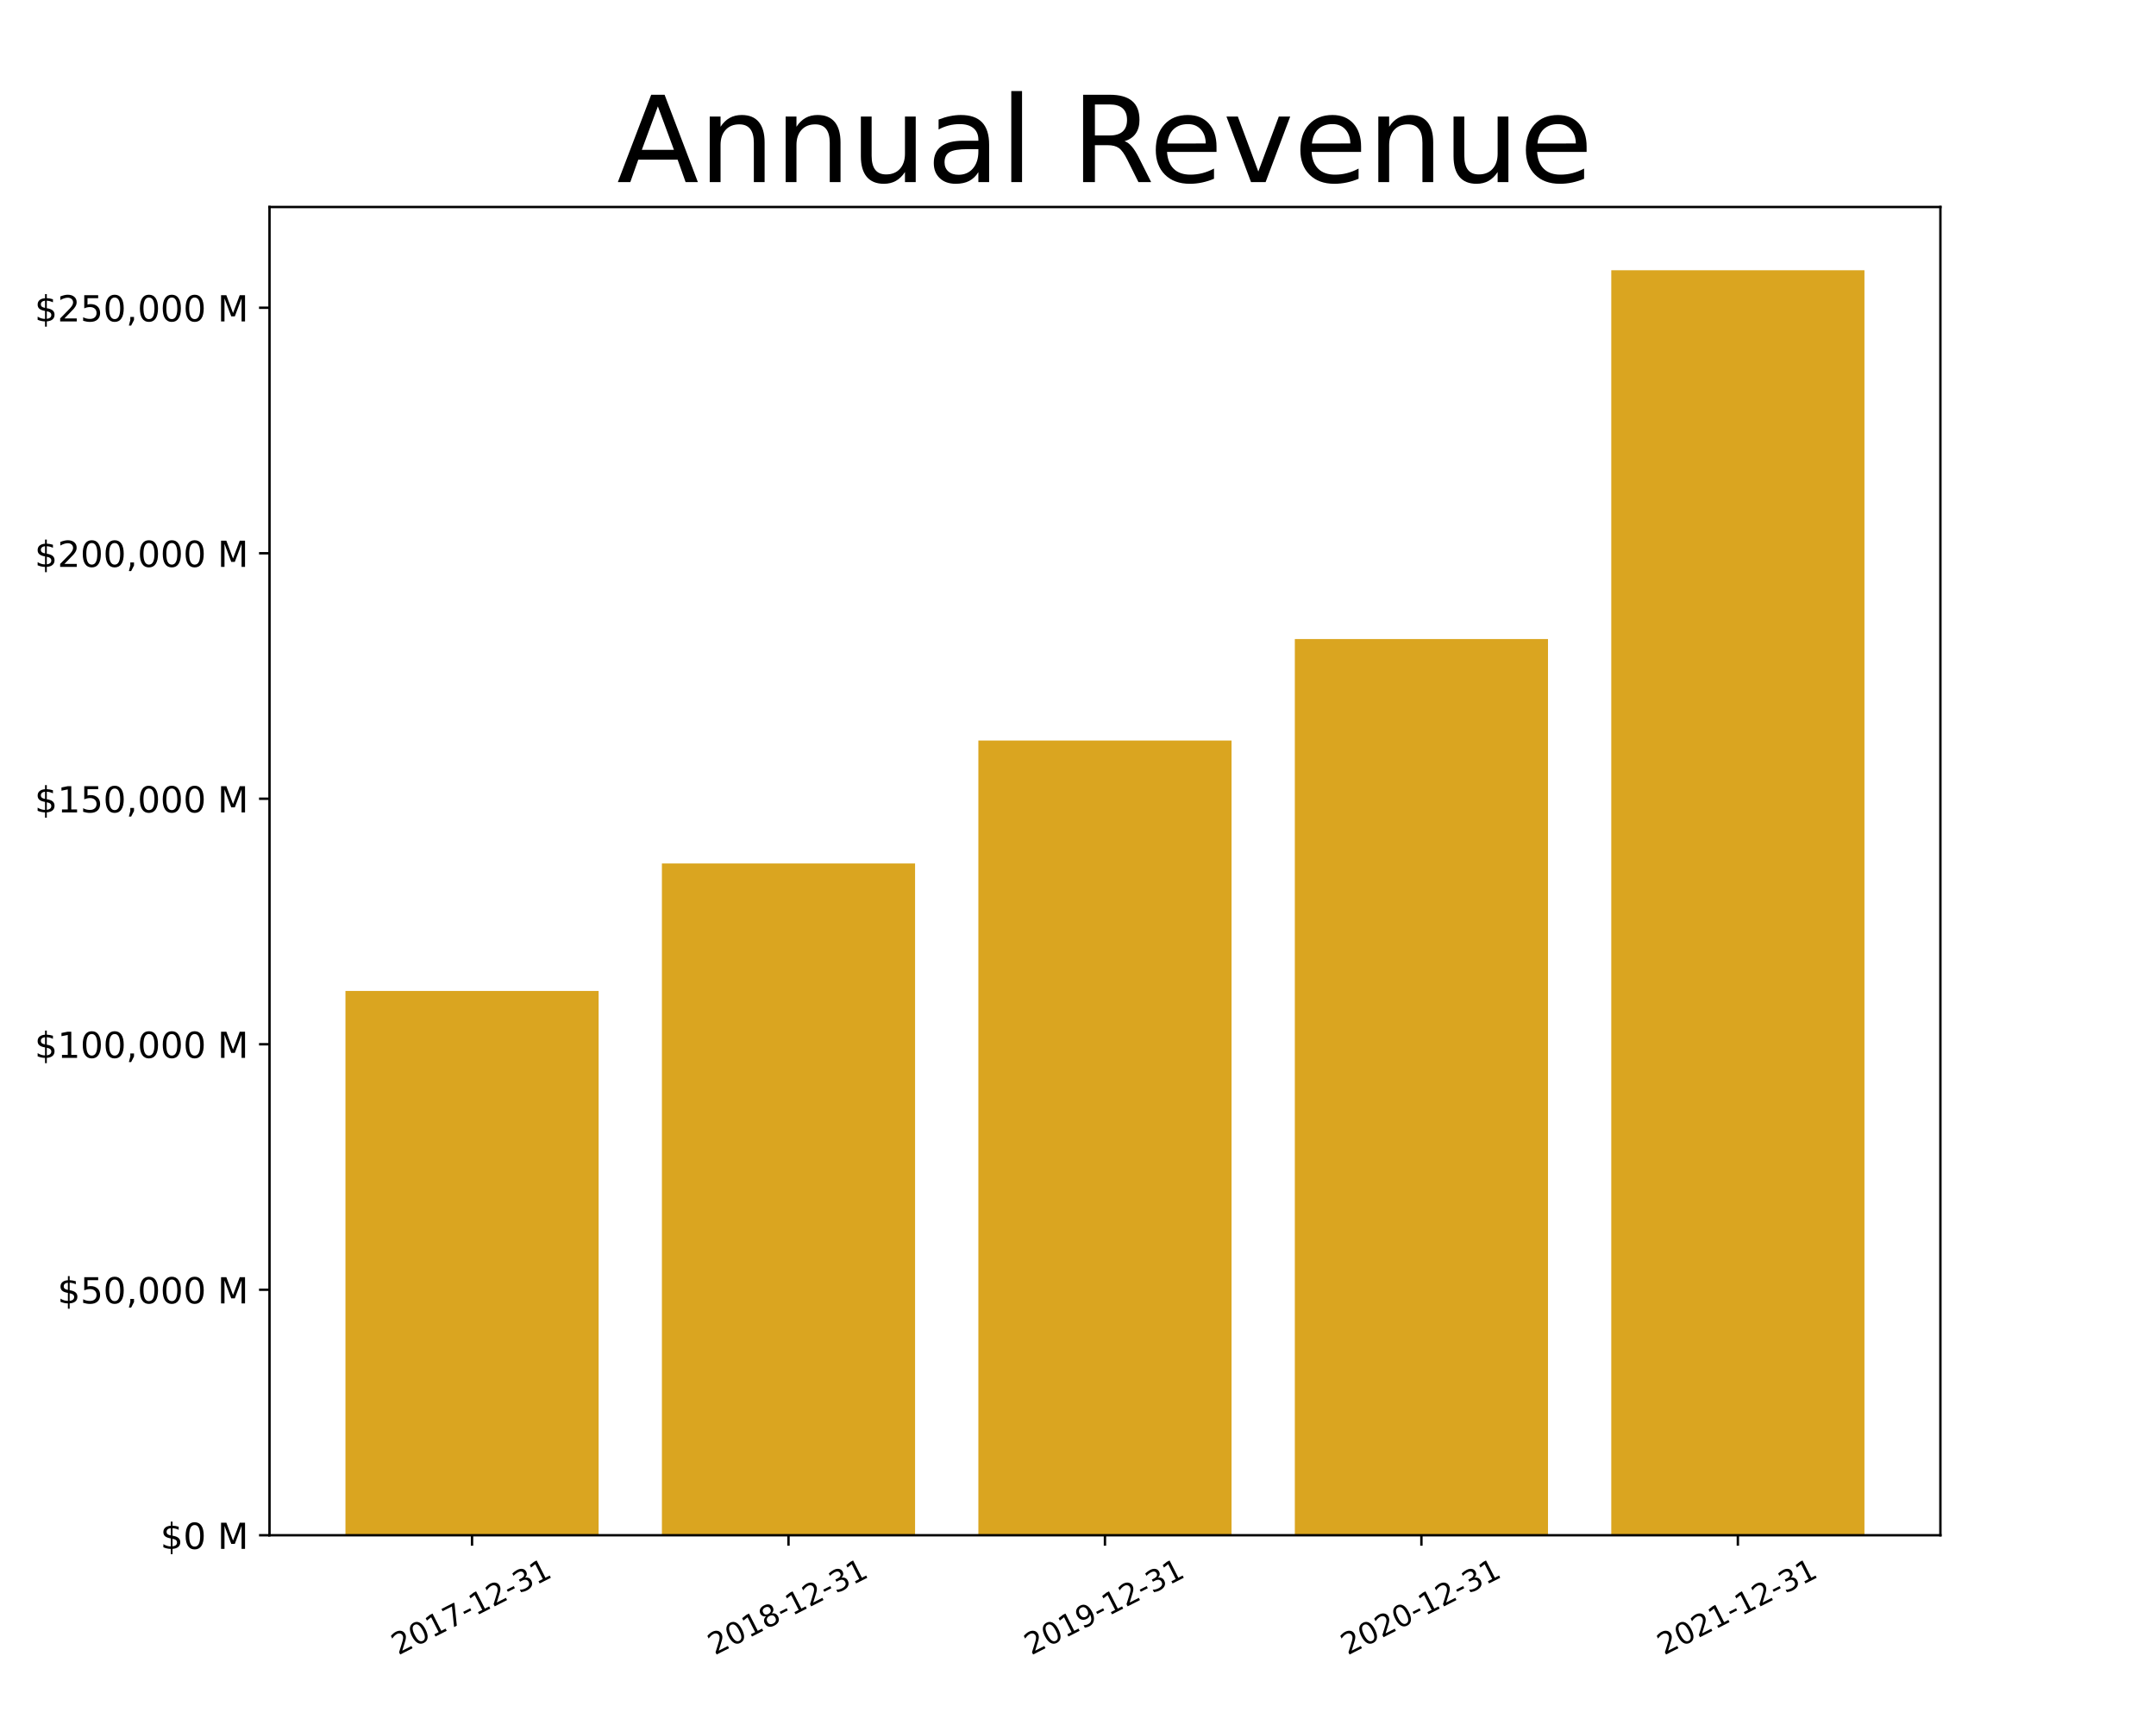
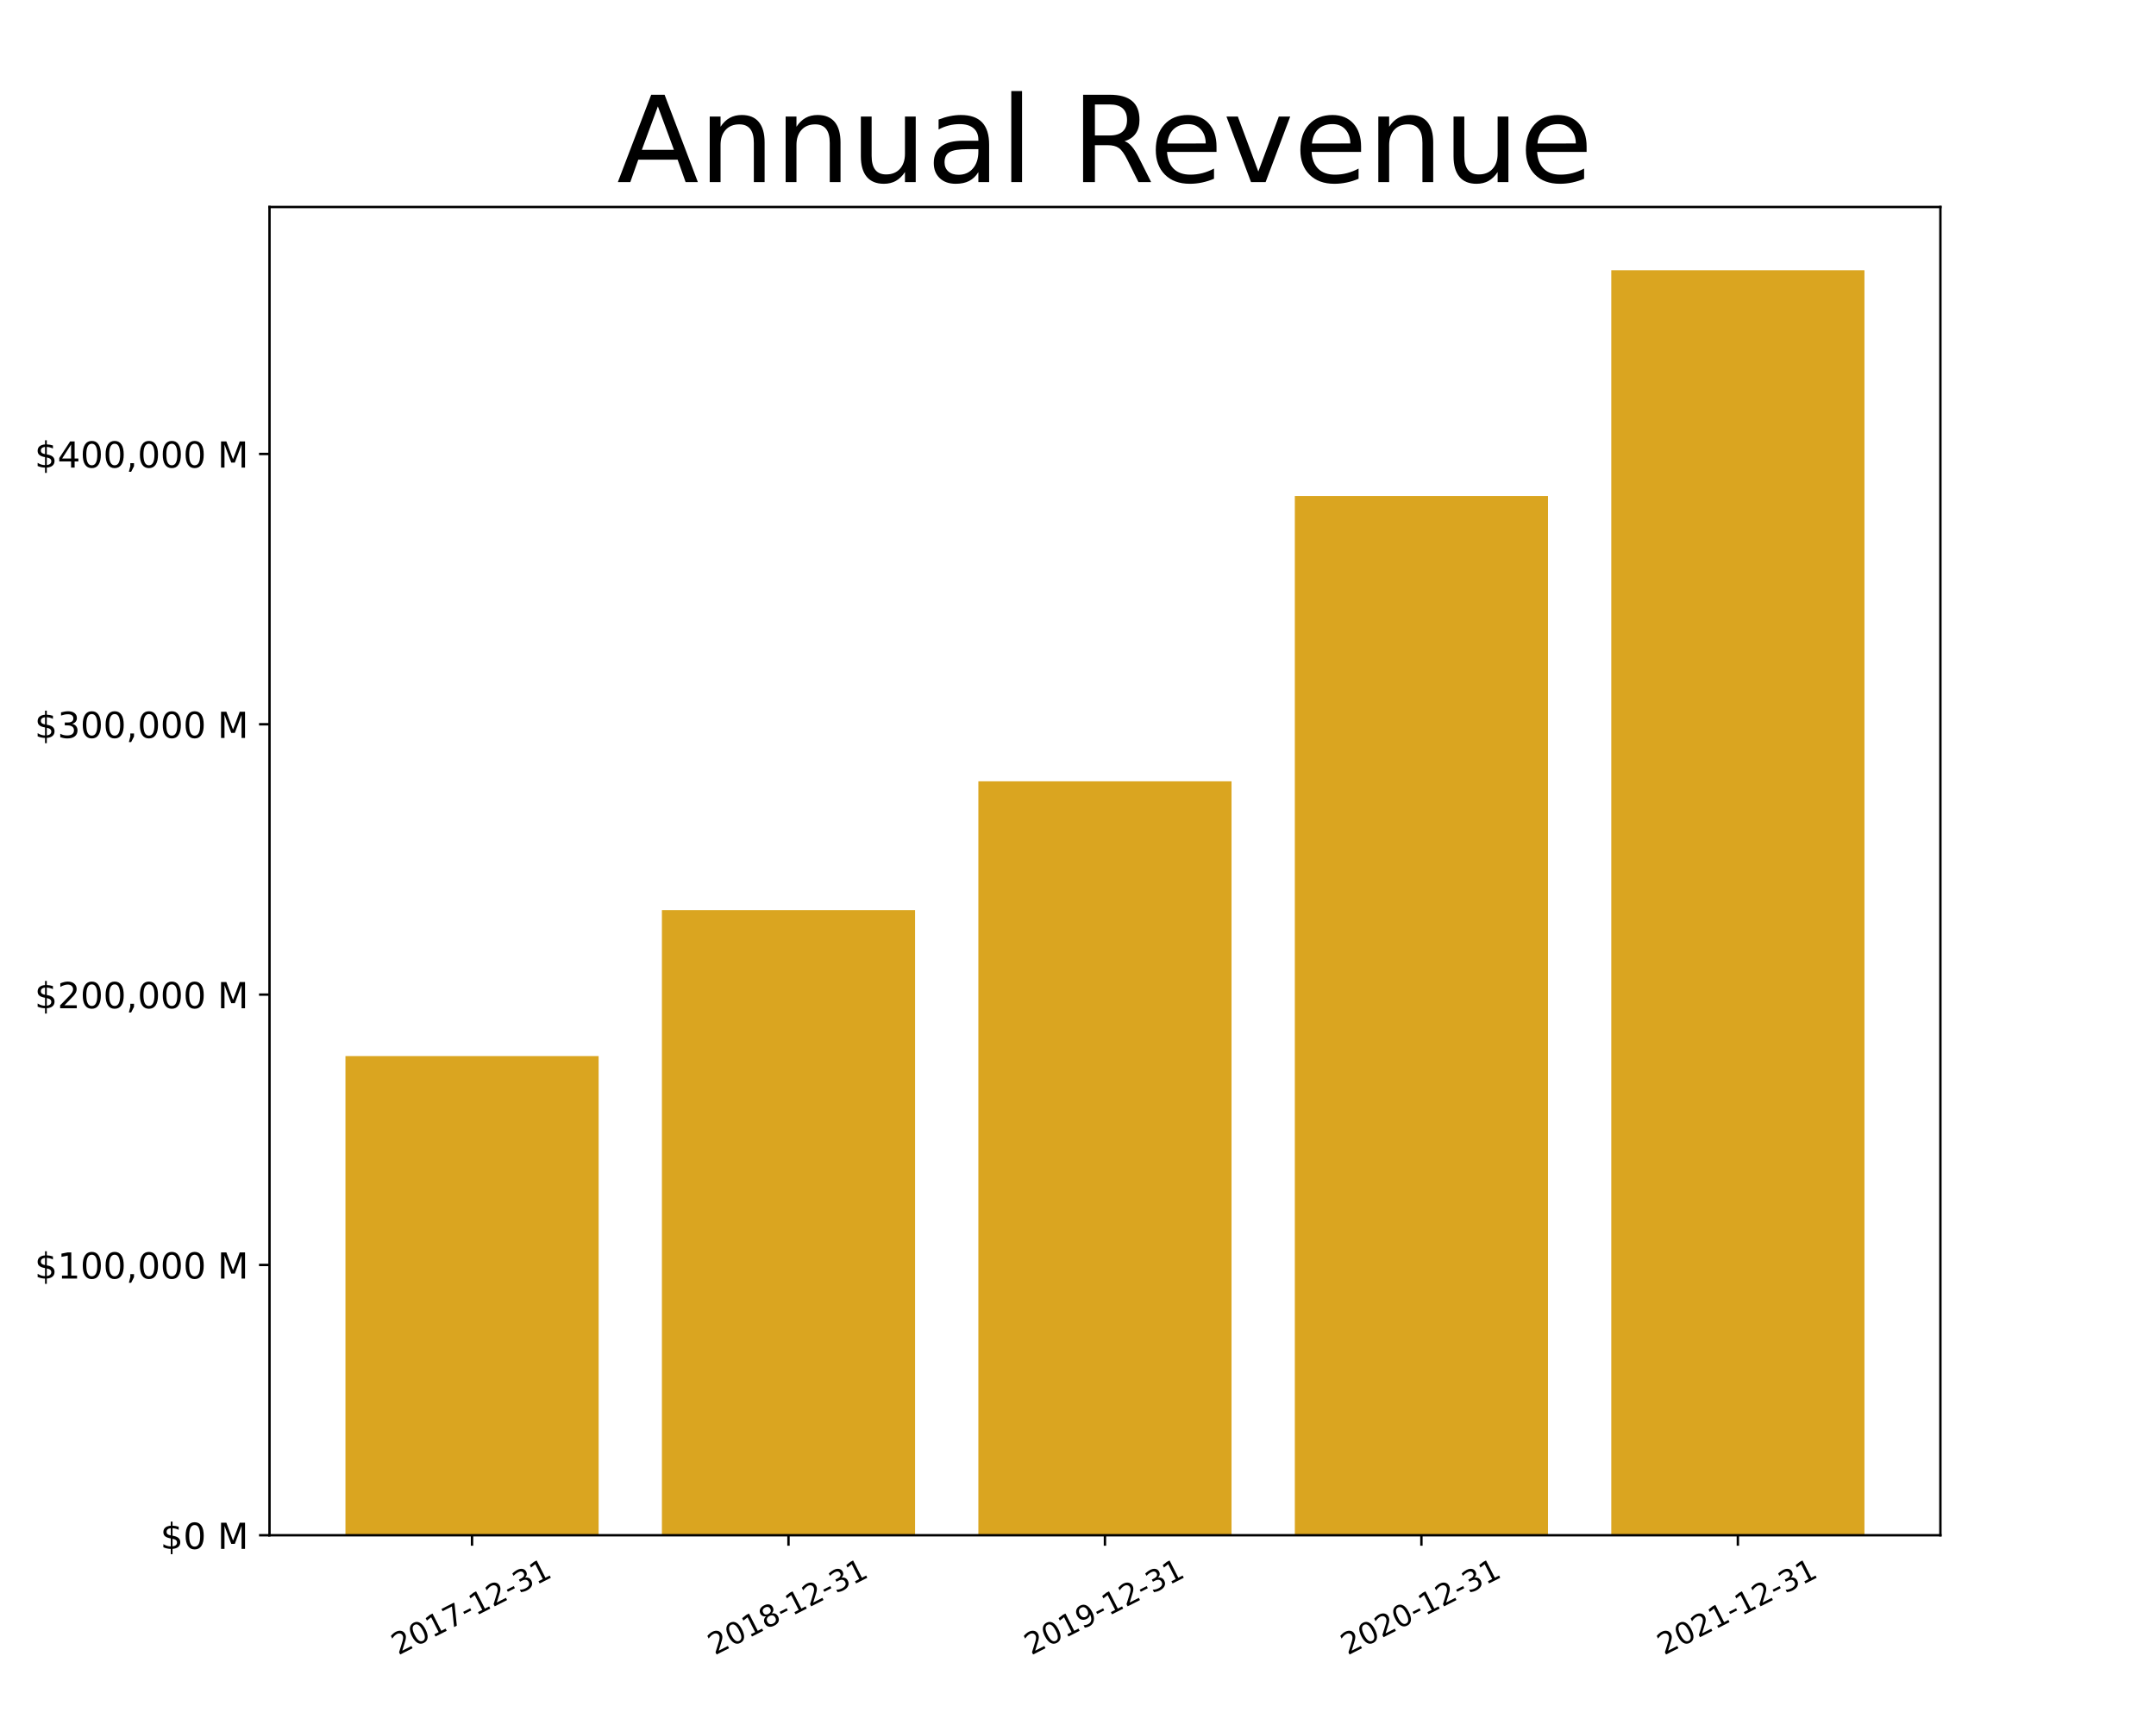
<svg xmlns="http://www.w3.org/2000/svg" xmlns:xlink="http://www.w3.org/1999/xlink" width="720pt" height="576pt" viewBox="0 0 720 576" version="1.1">
  <defs>
    <style type="text/css">*{stroke-linejoin: round; stroke-linecap: butt}</style>
  </defs>
  <g id="figure_1">
    <g id="patch_1">
      <path d="M 0 576  L 720 576  L 720 0  L 0 0  z " style="fill: #ffffff" />
    </g>
    <g id="axes_1">
      <g id="patch_2">
        <path d="M 90 512.64  L 648 512.64  L 648 69.12  L 90 69.12  z " style="fill: #ffffff" />
      </g>
      <g id="patch_3">
-         <path d="M 622.636 512.64  L 538.091 512.64  L 538.091 90.24  L 622.636 90.24  z " clip-path="url(#p413eff98a3)" style="fill: #daa520" />
+         <path d="M 622.636 512.64  L 538.091 512.64  L 538.091 90.24  L 622.636 90.24  z " clip-path="url(#p0cac6259dc)" style="fill: #daa520" />
      </g>
      <g id="patch_4">
-         <path d="M 516.955 512.64  L 432.409 512.64  L 432.409 213.384  L 516.955 213.384  z " clip-path="url(#p413eff98a3)" style="fill: #daa520" />
+         <path d="M 516.955 512.64  L 432.409 512.64  L 432.409 165.616  L 516.955 165.616  z " clip-path="url(#p0cac6259dc)" style="fill: #daa520" />
      </g>
      <g id="patch_5">
-         <path d="M 411.273 512.64  L 326.727 512.64  L 326.727 247.273  L 411.273 247.273  z " clip-path="url(#p413eff98a3)" style="fill: #daa520" />
+         <path d="M 411.273 512.64  L 326.727 512.64  L 326.727 260.89  L 411.273 260.89  z " clip-path="url(#p0cac6259dc)" style="fill: #daa520" />
      </g>
      <g id="patch_6">
-         <path d="M 305.591 512.64  L 221.045 512.64  L 221.045 288.323  L 305.591 288.323  z " clip-path="url(#p413eff98a3)" style="fill: #daa520" />
+         <path d="M 305.591 512.64  L 221.045 512.64  L 221.045 303.891  L 305.591 303.891  z " clip-path="url(#p0cac6259dc)" style="fill: #daa520" />
      </g>
      <g id="patch_7">
-         <path d="M 199.909 512.64  L 115.364 512.64  L 115.364 330.891  L 199.909 330.891  z " clip-path="url(#p413eff98a3)" style="fill: #daa520" />
+         <path d="M 199.909 512.64  L 115.364 512.64  L 115.364 352.633  L 199.909 352.633  z " clip-path="url(#p0cac6259dc)" style="fill: #daa520" />
      </g>
      <g id="matplotlib.axis_1">
        <g id="xtick_1">
          <g id="line2d_1">
            <defs>
-               <path id="ma0cc39bd01" d="M 0 0  L 0 3.5  " style="stroke: #000000; stroke-width: 0.8" />
+               <path id="maf9d46033a" d="M 0 0  L 0 3.5  " style="stroke: #000000; stroke-width: 0.8" />
            </defs>
            <g>
-               <use xlink:href="#ma0cc39bd01" x="580.364" y="512.64" style="stroke: #000000; stroke-width: 0.8" />
+               <use xlink:href="#maf9d46033a" x="580.364" y="512.64" style="stroke: #000000; stroke-width: 0.8" />
            </g>
          </g>
          <g id="text_1">
            <g transform="translate(555.7257 552.7942) rotate(-27) scale(0.1 -0.1)">
              <defs>
                <path id="DejaVuSans-32" d="M 1228 531  L 3431 531  L 3431 0  L 469 0  L 469 531  Q 828 903 1448 1529  Q 2069 2156 2228 2338  Q 2531 2678 2651 2914  Q 2772 3150 2772 3378  Q 2772 3750 2511 3984  Q 2250 4219 1831 4219  Q 1534 4219 1204 4116  Q 875 4013 500 3803  L 500 4441  Q 881 4594 1212 4672  Q 1544 4750 1819 4750  Q 2544 4750 2975 4387  Q 3406 4025 3406 3419  Q 3406 3131 3298 2873  Q 3191 2616 2906 2266  Q 2828 2175 2409 1742  Q 1991 1309 1228 531  z " transform="scale(0.015625)" />
                <path id="DejaVuSans-30" d="M 2034 4250  Q 1547 4250 1301 3770  Q 1056 3291 1056 2328  Q 1056 1369 1301 889  Q 1547 409 2034 409  Q 2525 409 2770 889  Q 3016 1369 3016 2328  Q 3016 3291 2770 3770  Q 2525 4250 2034 4250  z M 2034 4750  Q 2819 4750 3233 4129  Q 3647 3509 3647 2328  Q 3647 1150 3233 529  Q 2819 -91 2034 -91  Q 1250 -91 836 529  Q 422 1150 422 2328  Q 422 3509 836 4129  Q 1250 4750 2034 4750  z " transform="scale(0.015625)" />
                <path id="DejaVuSans-31" d="M 794 531  L 1825 531  L 1825 4091  L 703 3866  L 703 4441  L 1819 4666  L 2450 4666  L 2450 531  L 3481 531  L 3481 0  L 794 0  L 794 531  z " transform="scale(0.015625)" />
                <path id="DejaVuSans-2d" d="M 313 2009  L 1997 2009  L 1997 1497  L 313 1497  L 313 2009  z " transform="scale(0.015625)" />
                <path id="DejaVuSans-33" d="M 2597 2516  Q 3050 2419 3304 2112  Q 3559 1806 3559 1356  Q 3559 666 3084 287  Q 2609 -91 1734 -91  Q 1441 -91 1130 -33  Q 819 25 488 141  L 488 750  Q 750 597 1062 519  Q 1375 441 1716 441  Q 2309 441 2620 675  Q 2931 909 2931 1356  Q 2931 1769 2642 2001  Q 2353 2234 1838 2234  L 1294 2234  L 1294 2753  L 1863 2753  Q 2328 2753 2575 2939  Q 2822 3125 2822 3475  Q 2822 3834 2567 4026  Q 2313 4219 1838 4219  Q 1578 4219 1281 4162  Q 984 4106 628 3988  L 628 4550  Q 988 4650 1302 4700  Q 1616 4750 1894 4750  Q 2613 4750 3031 4423  Q 3450 4097 3450 3541  Q 3450 3153 3228 2886  Q 3006 2619 2597 2516  z " transform="scale(0.015625)" />
              </defs>
              <use xlink:href="#DejaVuSans-32" />
              <use xlink:href="#DejaVuSans-30" x="63.623" />
              <use xlink:href="#DejaVuSans-32" x="127.246" />
              <use xlink:href="#DejaVuSans-31" x="190.869" />
              <use xlink:href="#DejaVuSans-2d" x="254.492" />
              <use xlink:href="#DejaVuSans-31" x="290.576" />
              <use xlink:href="#DejaVuSans-32" x="354.199" />
              <use xlink:href="#DejaVuSans-2d" x="417.822" />
              <use xlink:href="#DejaVuSans-33" x="453.906" />
              <use xlink:href="#DejaVuSans-31" x="517.529" />
            </g>
          </g>
        </g>
        <g id="xtick_2">
          <g id="line2d_2">
            <g>
-               <use xlink:href="#ma0cc39bd01" x="474.682" y="512.64" style="stroke: #000000; stroke-width: 0.8" />
+               <use xlink:href="#maf9d46033a" x="474.682" y="512.64" style="stroke: #000000; stroke-width: 0.8" />
            </g>
          </g>
          <g id="text_2">
            <g transform="translate(450.0438 552.7942) rotate(-27) scale(0.1 -0.1)">
              <use xlink:href="#DejaVuSans-32" />
              <use xlink:href="#DejaVuSans-30" x="63.623" />
              <use xlink:href="#DejaVuSans-32" x="127.246" />
              <use xlink:href="#DejaVuSans-30" x="190.869" />
              <use xlink:href="#DejaVuSans-2d" x="254.492" />
              <use xlink:href="#DejaVuSans-31" x="290.576" />
              <use xlink:href="#DejaVuSans-32" x="354.199" />
              <use xlink:href="#DejaVuSans-2d" x="417.822" />
              <use xlink:href="#DejaVuSans-33" x="453.906" />
              <use xlink:href="#DejaVuSans-31" x="517.529" />
            </g>
          </g>
        </g>
        <g id="xtick_3">
          <g id="line2d_3">
            <g>
-               <use xlink:href="#ma0cc39bd01" x="369" y="512.64" style="stroke: #000000; stroke-width: 0.8" />
+               <use xlink:href="#maf9d46033a" x="369" y="512.64" style="stroke: #000000; stroke-width: 0.8" />
            </g>
          </g>
          <g id="text_3">
            <g transform="translate(344.362 552.7942) rotate(-27) scale(0.1 -0.1)">
              <defs>
                <path id="DejaVuSans-39" d="M 703 97  L 703 672  Q 941 559 1184 500  Q 1428 441 1663 441  Q 2288 441 2617 861  Q 2947 1281 2994 2138  Q 2813 1869 2534 1725  Q 2256 1581 1919 1581  Q 1219 1581 811 2004  Q 403 2428 403 3163  Q 403 3881 828 4315  Q 1253 4750 1959 4750  Q 2769 4750 3195 4129  Q 3622 3509 3622 2328  Q 3622 1225 3098 567  Q 2575 -91 1691 -91  Q 1453 -91 1209 -44  Q 966 3 703 97  z M 1959 2075  Q 2384 2075 2632 2365  Q 2881 2656 2881 3163  Q 2881 3666 2632 3958  Q 2384 4250 1959 4250  Q 1534 4250 1286 3958  Q 1038 3666 1038 3163  Q 1038 2656 1286 2365  Q 1534 2075 1959 2075  z " transform="scale(0.015625)" />
              </defs>
              <use xlink:href="#DejaVuSans-32" />
              <use xlink:href="#DejaVuSans-30" x="63.623" />
              <use xlink:href="#DejaVuSans-31" x="127.246" />
              <use xlink:href="#DejaVuSans-39" x="190.869" />
              <use xlink:href="#DejaVuSans-2d" x="254.492" />
              <use xlink:href="#DejaVuSans-31" x="290.576" />
              <use xlink:href="#DejaVuSans-32" x="354.199" />
              <use xlink:href="#DejaVuSans-2d" x="417.822" />
              <use xlink:href="#DejaVuSans-33" x="453.906" />
              <use xlink:href="#DejaVuSans-31" x="517.529" />
            </g>
          </g>
        </g>
        <g id="xtick_4">
          <g id="line2d_4">
            <g>
-               <use xlink:href="#ma0cc39bd01" x="263.318" y="512.64" style="stroke: #000000; stroke-width: 0.8" />
+               <use xlink:href="#maf9d46033a" x="263.318" y="512.64" style="stroke: #000000; stroke-width: 0.8" />
            </g>
          </g>
          <g id="text_4">
            <g transform="translate(238.6802 552.7942) rotate(-27) scale(0.1 -0.1)">
              <defs>
                <path id="DejaVuSans-38" d="M 2034 2216  Q 1584 2216 1326 1975  Q 1069 1734 1069 1313  Q 1069 891 1326 650  Q 1584 409 2034 409  Q 2484 409 2743 651  Q 3003 894 3003 1313  Q 3003 1734 2745 1975  Q 2488 2216 2034 2216  z M 1403 2484  Q 997 2584 770 2862  Q 544 3141 544 3541  Q 544 4100 942 4425  Q 1341 4750 2034 4750  Q 2731 4750 3128 4425  Q 3525 4100 3525 3541  Q 3525 3141 3298 2862  Q 3072 2584 2669 2484  Q 3125 2378 3379 2068  Q 3634 1759 3634 1313  Q 3634 634 3220 271  Q 2806 -91 2034 -91  Q 1263 -91 848 271  Q 434 634 434 1313  Q 434 1759 690 2068  Q 947 2378 1403 2484  z M 1172 3481  Q 1172 3119 1398 2916  Q 1625 2713 2034 2713  Q 2441 2713 2670 2916  Q 2900 3119 2900 3481  Q 2900 3844 2670 4047  Q 2441 4250 2034 4250  Q 1625 4250 1398 4047  Q 1172 3844 1172 3481  z " transform="scale(0.015625)" />
              </defs>
              <use xlink:href="#DejaVuSans-32" />
              <use xlink:href="#DejaVuSans-30" x="63.623" />
              <use xlink:href="#DejaVuSans-31" x="127.246" />
              <use xlink:href="#DejaVuSans-38" x="190.869" />
              <use xlink:href="#DejaVuSans-2d" x="254.492" />
              <use xlink:href="#DejaVuSans-31" x="290.576" />
              <use xlink:href="#DejaVuSans-32" x="354.199" />
              <use xlink:href="#DejaVuSans-2d" x="417.822" />
              <use xlink:href="#DejaVuSans-33" x="453.906" />
              <use xlink:href="#DejaVuSans-31" x="517.529" />
            </g>
          </g>
        </g>
        <g id="xtick_5">
          <g id="line2d_5">
            <g>
-               <use xlink:href="#ma0cc39bd01" x="157.636" y="512.64" style="stroke: #000000; stroke-width: 0.8" />
+               <use xlink:href="#maf9d46033a" x="157.636" y="512.64" style="stroke: #000000; stroke-width: 0.8" />
            </g>
          </g>
          <g id="text_5">
            <g transform="translate(132.9984 552.7942) rotate(-27) scale(0.1 -0.1)">
              <defs>
                <path id="DejaVuSans-37" d="M 525 4666  L 3525 4666  L 3525 4397  L 1831 0  L 1172 0  L 2766 4134  L 525 4134  L 525 4666  z " transform="scale(0.015625)" />
              </defs>
              <use xlink:href="#DejaVuSans-32" />
              <use xlink:href="#DejaVuSans-30" x="63.623" />
              <use xlink:href="#DejaVuSans-31" x="127.246" />
              <use xlink:href="#DejaVuSans-37" x="190.869" />
              <use xlink:href="#DejaVuSans-2d" x="254.492" />
              <use xlink:href="#DejaVuSans-31" x="290.576" />
              <use xlink:href="#DejaVuSans-32" x="354.199" />
              <use xlink:href="#DejaVuSans-2d" x="417.822" />
              <use xlink:href="#DejaVuSans-33" x="453.906" />
              <use xlink:href="#DejaVuSans-31" x="517.529" />
            </g>
          </g>
        </g>
      </g>
      <g id="matplotlib.axis_2">
        <g id="ytick_1">
          <g id="line2d_6">
            <defs>
-               <path id="m8bc2434c56" d="M 0 0  L -3.5 0  " style="stroke: #000000; stroke-width: 0.8" />
+               <path id="ma763c91b1e" d="M 0 0  L -3.5 0  " style="stroke: #000000; stroke-width: 0.8" />
            </defs>
            <g>
-               <use xlink:href="#m8bc2434c56" x="90" y="512.64" style="stroke: #000000; stroke-width: 0.8" />
+               <use xlink:href="#ma763c91b1e" x="90" y="512.64" style="stroke: #000000; stroke-width: 0.8" />
            </g>
          </g>
          <g id="text_6">
            <g transform="translate(53.5625 517.1991) scale(0.12 -0.12)">
              <defs>
                <path id="DejaVuSans-24" d="M 2163 -941  L 1850 -941  L 1847 0  Q 1519 6 1191 76  Q 863 147 531 288  L 531 850  Q 850 650 1176 548  Q 1503 447 1850 444  L 1850 1869  Q 1159 1981 845 2250  Q 531 2519 531 2988  Q 531 3497 872 3790  Q 1213 4084 1850 4128  L 1850 4863  L 2163 4863  L 2163 4138  Q 2453 4125 2725 4076  Q 2997 4028 3256 3944  L 3256 3397  Q 2997 3528 2723 3600  Q 2450 3672 2163 3684  L 2163 2350  Q 2872 2241 3206 1959  Q 3541 1678 3541 1191  Q 3541 663 3186 358  Q 2831 53 2163 6  L 2163 -941  z M 1850 2406  L 1850 3688  Q 1488 3647 1297 3481  Q 1106 3316 1106 3041  Q 1106 2772 1282 2622  Q 1459 2472 1850 2406  z M 2163 1806  L 2163 453  Q 2559 506 2761 678  Q 2963 850 2963 1131  Q 2963 1406 2770 1568  Q 2578 1731 2163 1806  z " transform="scale(0.015625)" />
                <path id="DejaVuSans-20" transform="scale(0.015625)" />
                <path id="DejaVuSans-4d" d="M 628 4666  L 1569 4666  L 2759 1491  L 3956 4666  L 4897 4666  L 4897 0  L 4281 0  L 4281 4097  L 3078 897  L 2444 897  L 1241 4097  L 1241 0  L 628 0  L 628 4666  z " transform="scale(0.015625)" />
              </defs>
              <use xlink:href="#DejaVuSans-24" />
              <use xlink:href="#DejaVuSans-30" x="63.623" />
              <use xlink:href="#DejaVuSans-20" x="127.246" />
              <use xlink:href="#DejaVuSans-4d" x="159.033" />
            </g>
          </g>
        </g>
        <g id="ytick_2">
          <g id="line2d_7">
            <g>
-               <use xlink:href="#m8bc2434c56" x="90" y="430.664" style="stroke: #000000; stroke-width: 0.8" />
+               <use xlink:href="#ma763c91b1e" x="90" y="422.375" style="stroke: #000000; stroke-width: 0.8" />
            </g>
          </g>
          <g id="text_7">
-             <g transform="translate(19.20875 435.2233) scale(0.12 -0.12)">
-               <defs>
-                 <path id="DejaVuSans-35" d="M 691 4666  L 3169 4666  L 3169 4134  L 1269 4134  L 1269 2991  Q 1406 3038 1543 3061  Q 1681 3084 1819 3084  Q 2600 3084 3056 2656  Q 3513 2228 3513 1497  Q 3513 744 3044 326  Q 2575 -91 1722 -91  Q 1428 -91 1123 -41  Q 819 9 494 109  L 494 744  Q 775 591 1075 516  Q 1375 441 1709 441  Q 2250 441 2565 725  Q 2881 1009 2881 1497  Q 2881 1984 2565 2268  Q 2250 2553 1709 2553  Q 1456 2553 1204 2497  Q 953 2441 691 2322  L 691 4666  z " transform="scale(0.015625)" />
+             <g transform="translate(11.57375 426.9346) scale(0.12 -0.12)">
+               <defs>
                <path id="DejaVuSans-2c" d="M 750 794  L 1409 794  L 1409 256  L 897 -744  L 494 -744  L 750 256  L 750 794  z " transform="scale(0.015625)" />
              </defs>
-               <use xlink:href="#DejaVuSans-24" />
-               <use xlink:href="#DejaVuSans-35" x="63.623" />
-               <use xlink:href="#DejaVuSans-30" x="127.246" />
-               <use xlink:href="#DejaVuSans-2c" x="190.869" />
-               <use xlink:href="#DejaVuSans-30" x="222.656" />
-               <use xlink:href="#DejaVuSans-30" x="286.279" />
-               <use xlink:href="#DejaVuSans-30" x="349.902" />
-               <use xlink:href="#DejaVuSans-20" x="413.525" />
-               <use xlink:href="#DejaVuSans-4d" x="445.312" />
-             </g>
-           </g>
-         </g>
-         <g id="ytick_3">
-           <g id="line2d_8">
-             <g>
-               <use xlink:href="#m8bc2434c56" x="90" y="348.688" style="stroke: #000000; stroke-width: 0.8" />
-             </g>
-           </g>
-           <g id="text_8">
-             <g transform="translate(11.57375 353.2475) scale(0.12 -0.12)">
              <use xlink:href="#DejaVuSans-24" />
              <use xlink:href="#DejaVuSans-31" x="63.623" />
              <use xlink:href="#DejaVuSans-30" x="127.246" />
              <use xlink:href="#DejaVuSans-30" x="190.869" />
              <use xlink:href="#DejaVuSans-2c" x="254.492" />
              <use xlink:href="#DejaVuSans-30" x="286.279" />
              <use xlink:href="#DejaVuSans-30" x="349.902" />
              <use xlink:href="#DejaVuSans-30" x="413.525" />
              <use xlink:href="#DejaVuSans-20" x="477.148" />
              <use xlink:href="#DejaVuSans-4d" x="508.936" />
            </g>
          </g>
        </g>
-         <g id="ytick_4">
-           <g id="line2d_9">
-             <g>
-               <use xlink:href="#m8bc2434c56" x="90" y="266.713" style="stroke: #000000; stroke-width: 0.8" />
-             </g>
-           </g>
-           <g id="text_9">
-             <g transform="translate(11.57375 271.2717) scale(0.12 -0.12)">
-               <use xlink:href="#DejaVuSans-24" />
-               <use xlink:href="#DejaVuSans-31" x="63.623" />
-               <use xlink:href="#DejaVuSans-35" x="127.246" />
+         <g id="ytick_3">
+           <g id="line2d_8">
+             <g>
+               <use xlink:href="#ma763c91b1e" x="90" y="332.111" style="stroke: #000000; stroke-width: 0.8" />
+             </g>
+           </g>
+           <g id="text_8">
+             <g transform="translate(11.57375 336.67) scale(0.12 -0.12)">
+               <use xlink:href="#DejaVuSans-24" />
+               <use xlink:href="#DejaVuSans-32" x="63.623" />
+               <use xlink:href="#DejaVuSans-30" x="127.246" />
              <use xlink:href="#DejaVuSans-30" x="190.869" />
              <use xlink:href="#DejaVuSans-2c" x="254.492" />
              <use xlink:href="#DejaVuSans-30" x="286.279" />
              <use xlink:href="#DejaVuSans-30" x="349.902" />
              <use xlink:href="#DejaVuSans-30" x="413.525" />
              <use xlink:href="#DejaVuSans-20" x="477.148" />
              <use xlink:href="#DejaVuSans-4d" x="508.936" />
            </g>
          </g>
        </g>
-         <g id="ytick_5">
-           <g id="line2d_10">
-             <g>
-               <use xlink:href="#m8bc2434c56" x="90" y="184.737" style="stroke: #000000; stroke-width: 0.8" />
-             </g>
-           </g>
-           <g id="text_10">
-             <g transform="translate(11.57375 189.2959) scale(0.12 -0.12)">
-               <use xlink:href="#DejaVuSans-24" />
-               <use xlink:href="#DejaVuSans-32" x="63.623" />
+         <g id="ytick_4">
+           <g id="line2d_9">
+             <g>
+               <use xlink:href="#ma763c91b1e" x="90" y="241.846" style="stroke: #000000; stroke-width: 0.8" />
+             </g>
+           </g>
+           <g id="text_9">
+             <g transform="translate(11.57375 246.4055) scale(0.12 -0.12)">
+               <use xlink:href="#DejaVuSans-24" />
+               <use xlink:href="#DejaVuSans-33" x="63.623" />
              <use xlink:href="#DejaVuSans-30" x="127.246" />
              <use xlink:href="#DejaVuSans-30" x="190.869" />
              <use xlink:href="#DejaVuSans-2c" x="254.492" />
              <use xlink:href="#DejaVuSans-30" x="286.279" />
              <use xlink:href="#DejaVuSans-30" x="349.902" />
              <use xlink:href="#DejaVuSans-30" x="413.525" />
              <use xlink:href="#DejaVuSans-20" x="477.148" />
              <use xlink:href="#DejaVuSans-4d" x="508.936" />
            </g>
          </g>
        </g>
-         <g id="ytick_6">
-           <g id="line2d_11">
-             <g>
-               <use xlink:href="#m8bc2434c56" x="90" y="102.761" style="stroke: #000000; stroke-width: 0.8" />
-             </g>
-           </g>
-           <g id="text_11">
-             <g transform="translate(11.57375 107.32) scale(0.12 -0.12)">
-               <use xlink:href="#DejaVuSans-24" />
-               <use xlink:href="#DejaVuSans-32" x="63.623" />
-               <use xlink:href="#DejaVuSans-35" x="127.246" />
+         <g id="ytick_5">
+           <g id="line2d_10">
+             <g>
+               <use xlink:href="#ma763c91b1e" x="90" y="151.582" style="stroke: #000000; stroke-width: 0.8" />
+             </g>
+           </g>
+           <g id="text_10">
+             <g transform="translate(11.57375 156.141) scale(0.12 -0.12)">
+               <defs>
+                 <path id="DejaVuSans-34" d="M 2419 4116  L 825 1625  L 2419 1625  L 2419 4116  z M 2253 4666  L 3047 4666  L 3047 1625  L 3713 1625  L 3713 1100  L 3047 1100  L 3047 0  L 2419 0  L 2419 1100  L 313 1100  L 313 1709  L 2253 4666  z " transform="scale(0.015625)" />
+               </defs>
+               <use xlink:href="#DejaVuSans-24" />
+               <use xlink:href="#DejaVuSans-34" x="63.623" />
+               <use xlink:href="#DejaVuSans-30" x="127.246" />
              <use xlink:href="#DejaVuSans-30" x="190.869" />
              <use xlink:href="#DejaVuSans-2c" x="254.492" />
              <use xlink:href="#DejaVuSans-30" x="286.279" />
              <use xlink:href="#DejaVuSans-30" x="349.902" />
              <use xlink:href="#DejaVuSans-30" x="413.525" />
              <use xlink:href="#DejaVuSans-20" x="477.148" />
              <use xlink:href="#DejaVuSans-4d" x="508.936" />
            </g>
          </g>
        </g>
      </g>
      <g id="patch_8">
        <path d="M 90 512.64  L 90 69.12  " style="fill: none; stroke: #000000; stroke-width: 0.8; stroke-linejoin: miter; stroke-linecap: square" />
      </g>
      <g id="patch_9">
        <path d="M 648 512.64  L 648 69.12  " style="fill: none; stroke: #000000; stroke-width: 0.8; stroke-linejoin: miter; stroke-linecap: square" />
      </g>
      <g id="patch_10">
        <path d="M 90 512.64  L 648 512.64  " style="fill: none; stroke: #000000; stroke-width: 0.8; stroke-linejoin: miter; stroke-linecap: square" />
      </g>
      <g id="patch_11">
        <path d="M 90 69.12  L 648 69.12  " style="fill: none; stroke: #000000; stroke-width: 0.8; stroke-linejoin: miter; stroke-linecap: square" />
      </g>
-       <g id="text_12">
+       <g id="text_11">
        <g transform="translate(206.0219 60.80125) scale(0.4 -0.4)">
          <defs>
            <path id="DejaVuSans-41" d="M 2188 4044  L 1331 1722  L 3047 1722  L 2188 4044  z M 1831 4666  L 2547 4666  L 4325 0  L 3669 0  L 3244 1197  L 1141 1197  L 716 0  L 50 0  L 1831 4666  z " transform="scale(0.015625)" />
            <path id="DejaVuSans-6e" d="M 3513 2113  L 3513 0  L 2938 0  L 2938 2094  Q 2938 2591 2744 2837  Q 2550 3084 2163 3084  Q 1697 3084 1428 2787  Q 1159 2491 1159 1978  L 1159 0  L 581 0  L 581 3500  L 1159 3500  L 1159 2956  Q 1366 3272 1645 3428  Q 1925 3584 2291 3584  Q 2894 3584 3203 3211  Q 3513 2838 3513 2113  z " transform="scale(0.015625)" />
            <path id="DejaVuSans-75" d="M 544 1381  L 544 3500  L 1119 3500  L 1119 1403  Q 1119 906 1312 657  Q 1506 409 1894 409  Q 2359 409 2629 706  Q 2900 1003 2900 1516  L 2900 3500  L 3475 3500  L 3475 0  L 2900 0  L 2900 538  Q 2691 219 2414 64  Q 2138 -91 1772 -91  Q 1169 -91 856 284  Q 544 659 544 1381  z M 1991 3584  L 1991 3584  z " transform="scale(0.015625)" />
            <path id="DejaVuSans-61" d="M 2194 1759  Q 1497 1759 1228 1600  Q 959 1441 959 1056  Q 959 750 1161 570  Q 1363 391 1709 391  Q 2188 391 2477 730  Q 2766 1069 2766 1631  L 2766 1759  L 2194 1759  z M 3341 1997  L 3341 0  L 2766 0  L 2766 531  Q 2569 213 2275 61  Q 1981 -91 1556 -91  Q 1019 -91 701 211  Q 384 513 384 1019  Q 384 1609 779 1909  Q 1175 2209 1959 2209  L 2766 2209  L 2766 2266  Q 2766 2663 2505 2880  Q 2244 3097 1772 3097  Q 1472 3097 1187 3025  Q 903 2953 641 2809  L 641 3341  Q 956 3463 1253 3523  Q 1550 3584 1831 3584  Q 2591 3584 2966 3190  Q 3341 2797 3341 1997  z " transform="scale(0.015625)" />
            <path id="DejaVuSans-6c" d="M 603 4863  L 1178 4863  L 1178 0  L 603 0  L 603 4863  z " transform="scale(0.015625)" />
            <path id="DejaVuSans-52" d="M 2841 2188  Q 3044 2119 3236 1894  Q 3428 1669 3622 1275  L 4263 0  L 3584 0  L 2988 1197  Q 2756 1666 2539 1819  Q 2322 1972 1947 1972  L 1259 1972  L 1259 0  L 628 0  L 628 4666  L 2053 4666  Q 2853 4666 3247 4331  Q 3641 3997 3641 3322  Q 3641 2881 3436 2590  Q 3231 2300 2841 2188  z M 1259 4147  L 1259 2491  L 2053 2491  Q 2509 2491 2742 2702  Q 2975 2913 2975 3322  Q 2975 3731 2742 3939  Q 2509 4147 2053 4147  L 1259 4147  z " transform="scale(0.015625)" />
            <path id="DejaVuSans-65" d="M 3597 1894  L 3597 1613  L 953 1613  Q 991 1019 1311 708  Q 1631 397 2203 397  Q 2534 397 2845 478  Q 3156 559 3463 722  L 3463 178  Q 3153 47 2828 -22  Q 2503 -91 2169 -91  Q 1331 -91 842 396  Q 353 884 353 1716  Q 353 2575 817 3079  Q 1281 3584 2069 3584  Q 2775 3584 3186 3129  Q 3597 2675 3597 1894  z M 3022 2063  Q 3016 2534 2758 2815  Q 2500 3097 2075 3097  Q 1594 3097 1305 2825  Q 1016 2553 972 2059  L 3022 2063  z " transform="scale(0.015625)" />
            <path id="DejaVuSans-76" d="M 191 3500  L 800 3500  L 1894 563  L 2988 3500  L 3597 3500  L 2284 0  L 1503 0  L 191 3500  z " transform="scale(0.015625)" />
          </defs>
          <use xlink:href="#DejaVuSans-41" />
          <use xlink:href="#DejaVuSans-6e" x="68.408" />
          <use xlink:href="#DejaVuSans-6e" x="131.787" />
          <use xlink:href="#DejaVuSans-75" x="195.166" />
          <use xlink:href="#DejaVuSans-61" x="258.545" />
          <use xlink:href="#DejaVuSans-6c" x="319.824" />
          <use xlink:href="#DejaVuSans-20" x="347.607" />
          <use xlink:href="#DejaVuSans-52" x="379.395" />
          <use xlink:href="#DejaVuSans-65" x="444.377" />
          <use xlink:href="#DejaVuSans-76" x="505.9" />
          <use xlink:href="#DejaVuSans-65" x="565.08" />
          <use xlink:href="#DejaVuSans-6e" x="626.604" />
          <use xlink:href="#DejaVuSans-75" x="689.982" />
          <use xlink:href="#DejaVuSans-65" x="753.361" />
        </g>
      </g>
    </g>
  </g>
  <defs>
-     <clipPath id="p413eff98a3">
+     <clipPath id="p0cac6259dc">
      <rect x="90" y="69.12" width="558" height="443.52" />
    </clipPath>
  </defs>
</svg>
